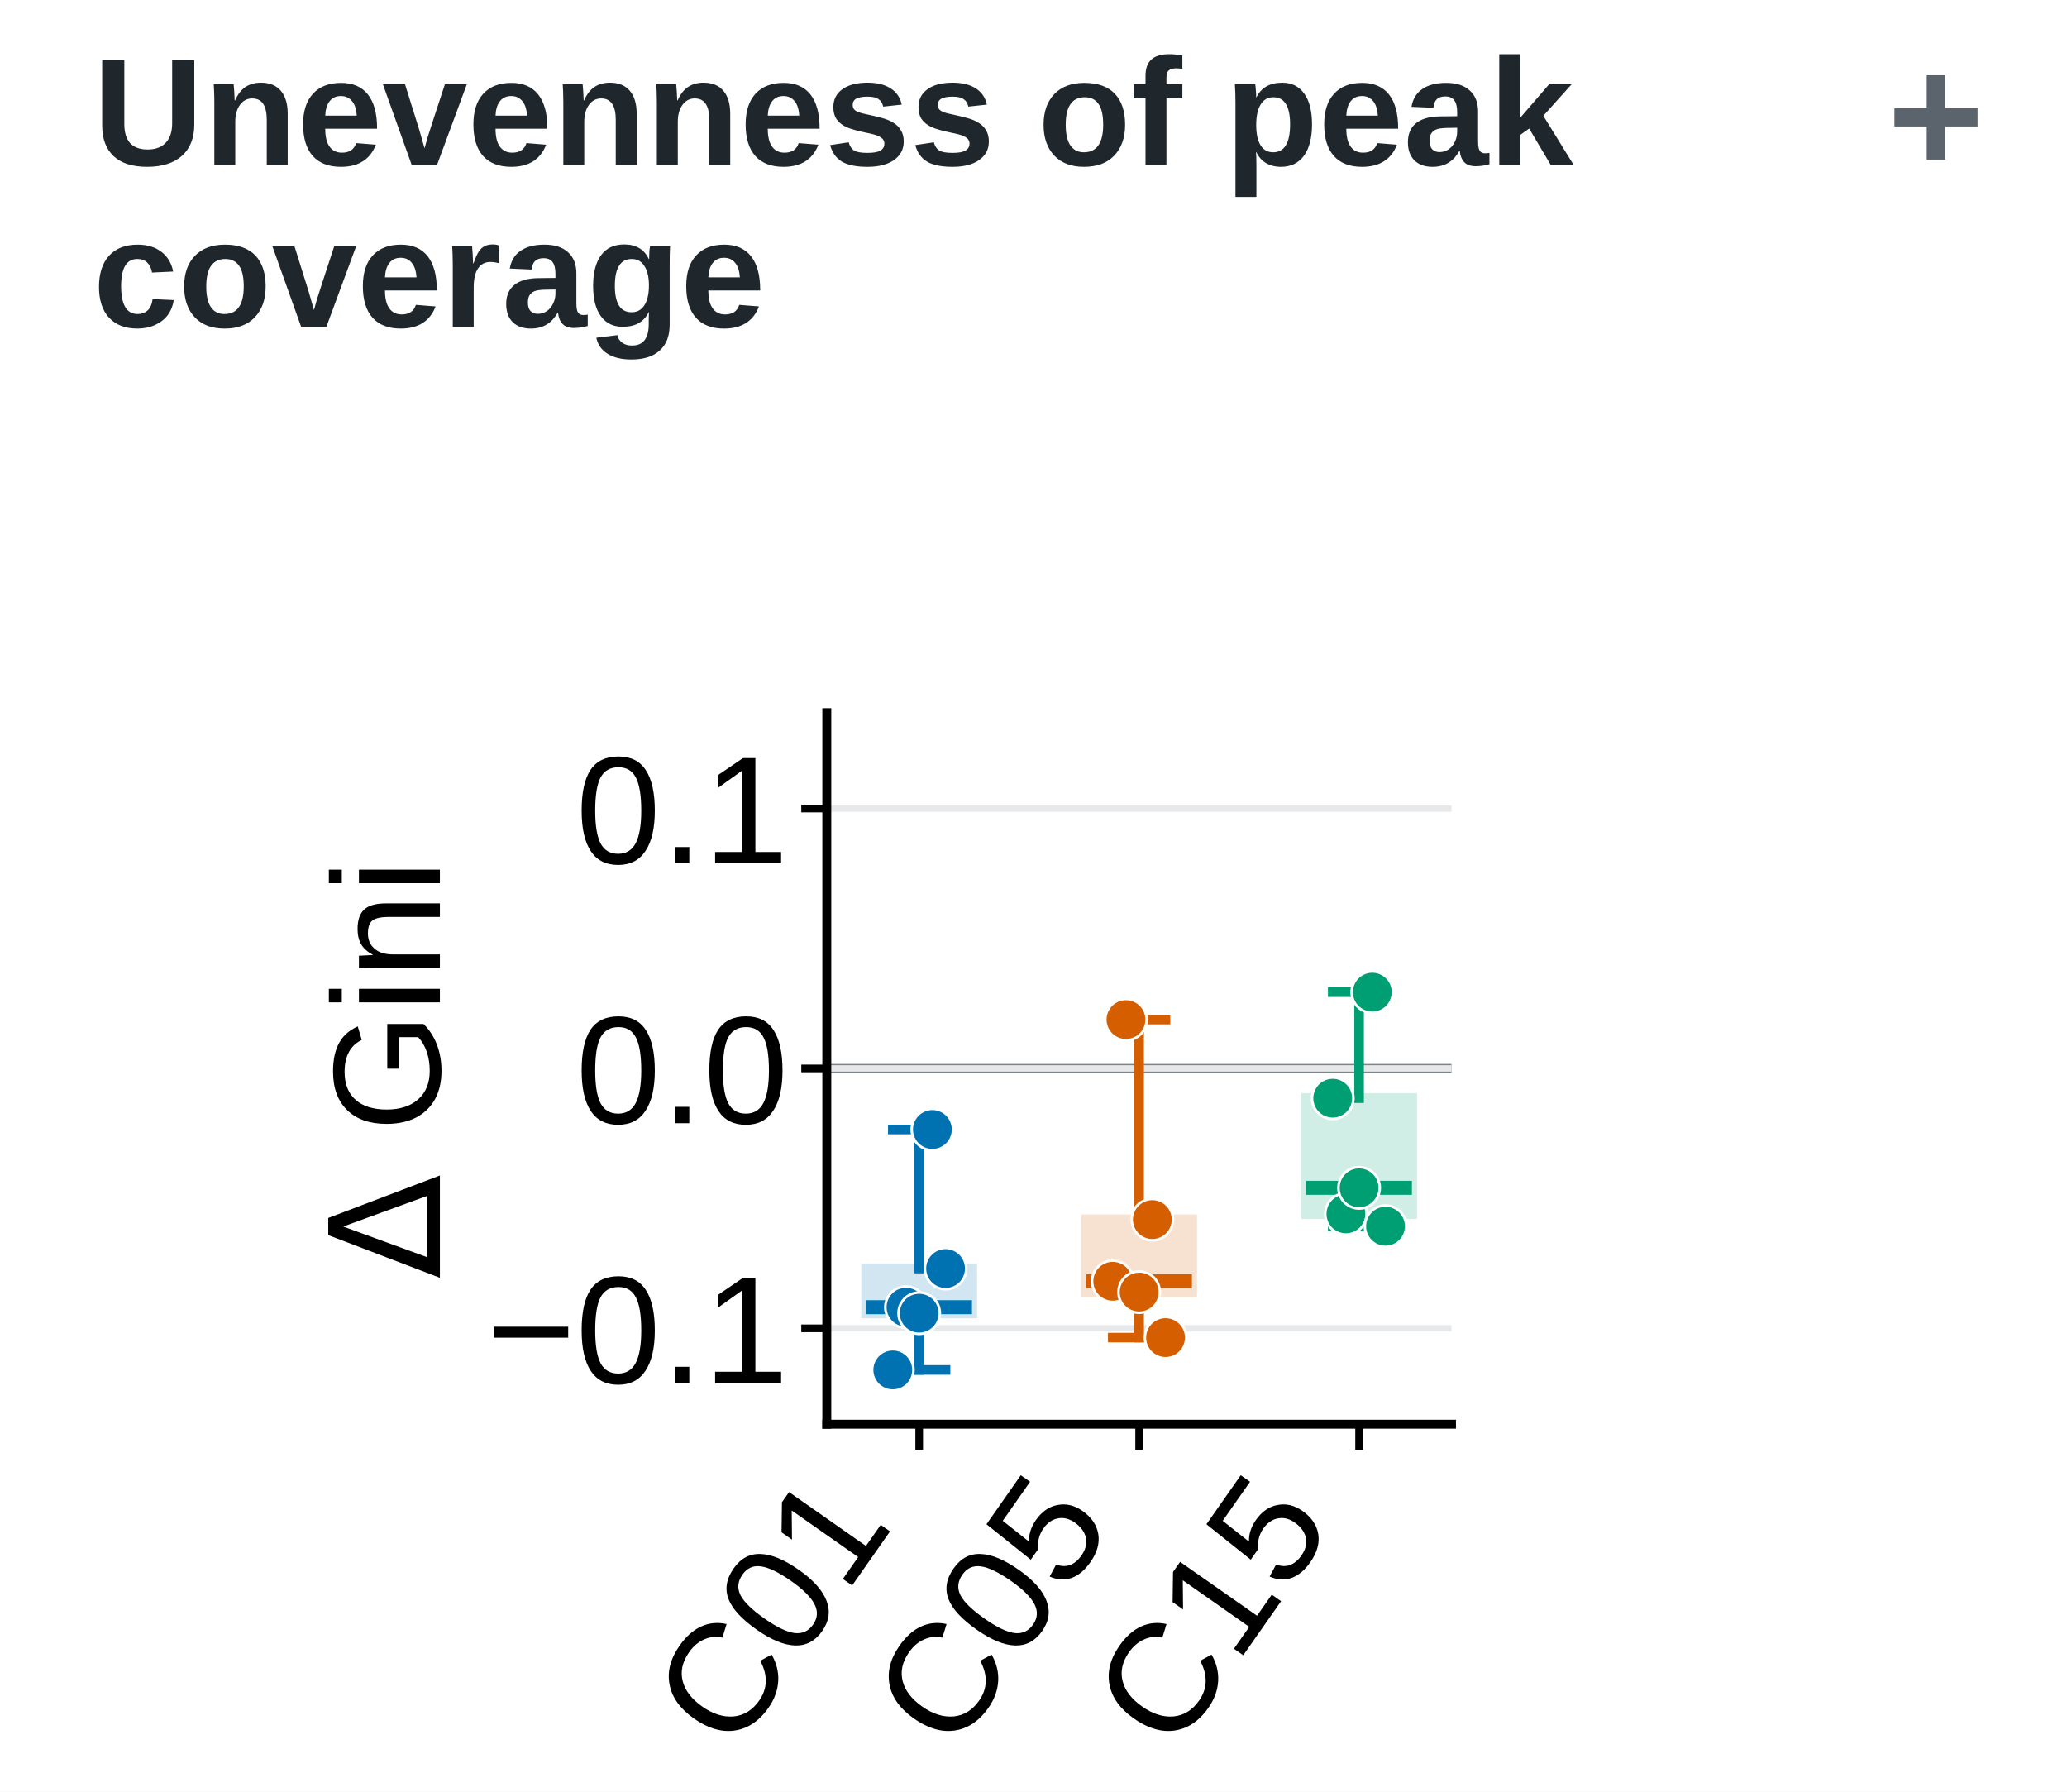
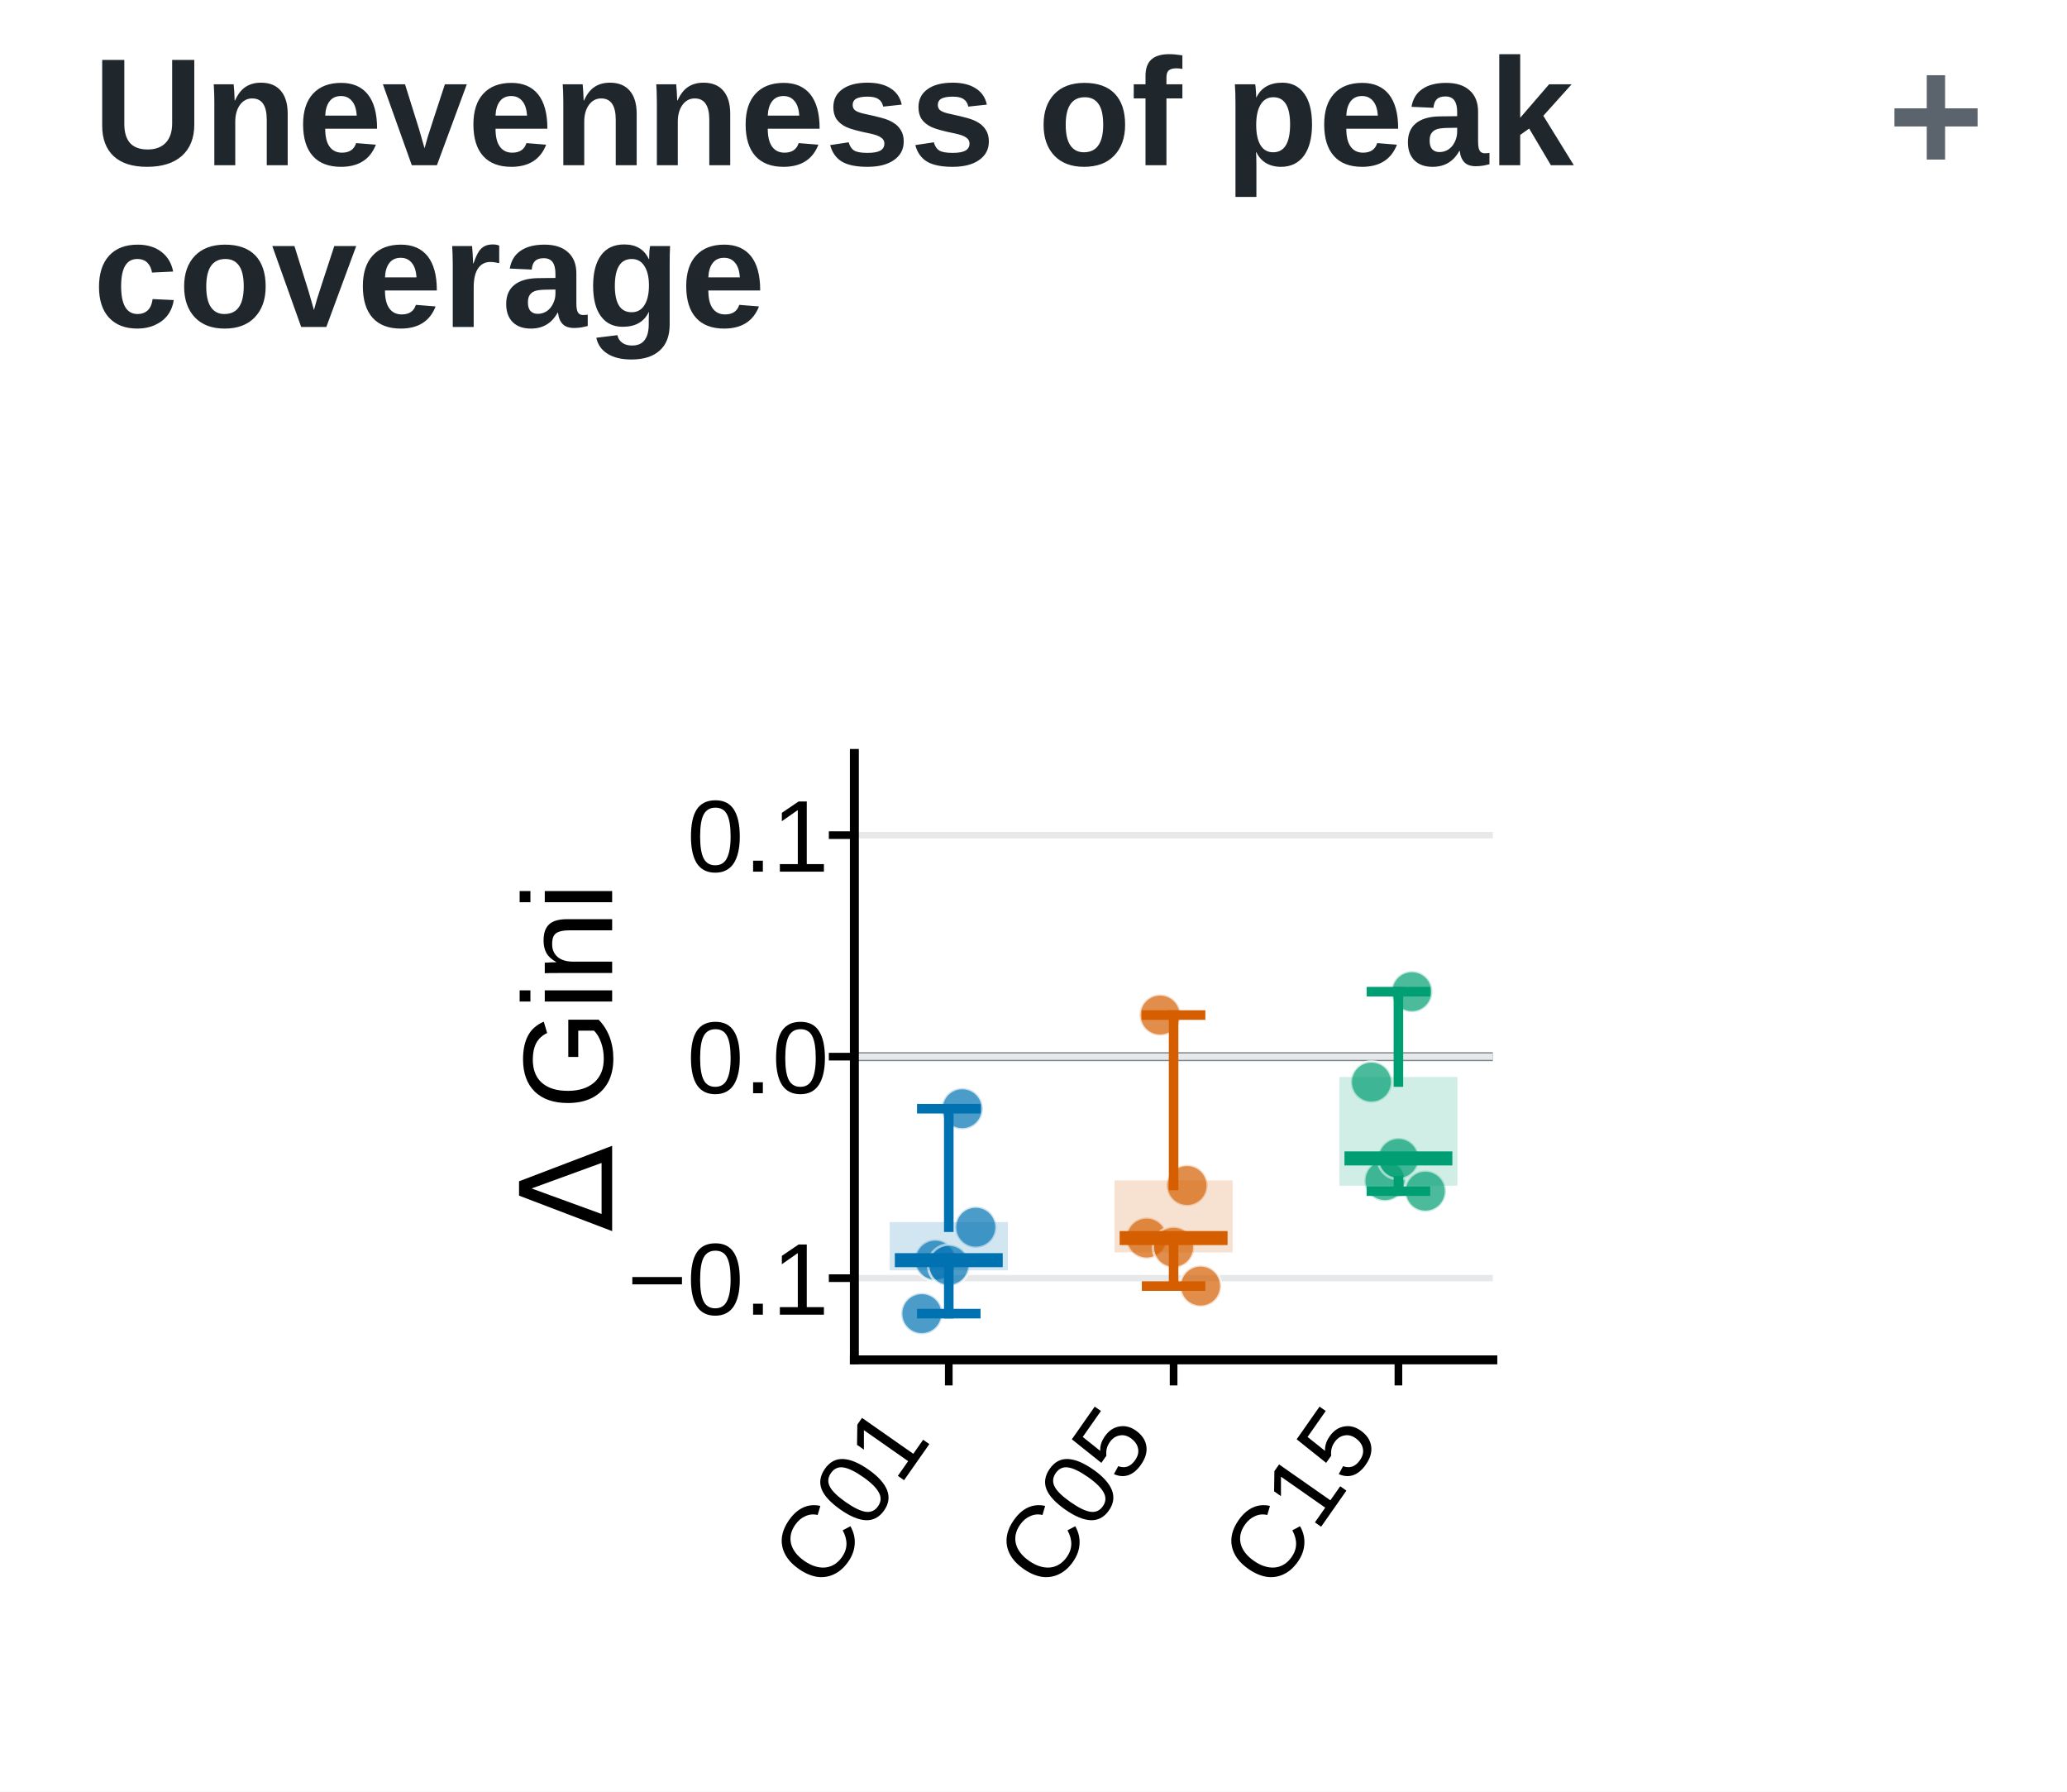
<svg xmlns="http://www.w3.org/2000/svg" xmlns:xlink="http://www.w3.org/1999/xlink" width="162pt" height="140.4pt" viewBox="0 0 162 140.4" version="1.1">
  <defs>
    <style type="text/css">*{stroke-linejoin: round; stroke-linecap: butt}</style>
  </defs>
  <g id="figure_1">
    <g id="patch_1">
      <path d="M 0 140.4 L 162 140.4 L 162 0 L 0 0 z " style="fill: #ffffff" />
    </g>
    <g id="axes_1">
      <g id="patch_2">
-         <path d="M 64.8 111.6 L 113.76 111.6 L 113.76 55.843 L 64.8 55.843 z " style="fill: #ffffff" />
+         <path d="M 66.96 106.56 L 117 106.56 L 117 59.04 L 66.96 59.04 z " style="fill: #ffffff" />
      </g>
      <g id="line2d_1">
-         <path d="M 64.8 83.722 L 113.76 83.722 " clip-path="url(#p81a2403ec0)" style="fill: none; stroke: #7d858a; stroke-width: 0.7; stroke-linecap: square" />
+         <path d="M 66.96 82.8 L 117 82.8 " clip-path="url(#pd6833d526d)" style="fill: none; stroke: #7d858a; stroke-width: 0.7; stroke-linecap: square" />
      </g>
      <g id="matplotlib.axis_1">
        <g id="xtick_1">
          <g id="line2d_2">
            <defs>
              <path id="m8e8d9a8fae" d="M 0 0 L 0 2 " style="stroke: #000000; stroke-width: 0.6" />
            </defs>
            <g>
-               <use xlink:href="#m8e8d9a8fae" x="72.041" y="111.6" style="stroke: #000000; stroke-width: 0.6" />
+               <use xlink:href="#m8e8d9a8fae" x="74.36" y="106.56" style="stroke: #000000; stroke-width: 0.6" />
            </g>
          </g>
          <g id="text_1">
-             <text style="font-size: 12px; font-family: 'Arial'" transform="translate(57.46103 137.5582) rotate(-55)">C01</text>
+             <text style="font-size: 8px; font-family: 'Arial'" transform="translate(64.6406 124.8655) rotate(-55)">C01</text>
          </g>
        </g>
        <g id="xtick_2">
          <g id="line2d_3">
            <g>
-               <use xlink:href="#m8e8d9a8fae" x="89.28" y="111.6" style="stroke: #000000; stroke-width: 0.6" />
+               <use xlink:href="#m8e8d9a8fae" x="91.98" y="106.56" style="stroke: #000000; stroke-width: 0.6" />
            </g>
          </g>
          <g id="text_2">
-             <text style="font-size: 12px; font-family: 'Arial'" transform="translate(74.70047 137.5582) rotate(-55)">C05</text>
+             <text style="font-size: 8px; font-family: 'Arial'" transform="translate(82.26031 124.8655) rotate(-55)">C05</text>
          </g>
        </g>
        <g id="xtick_3">
          <g id="line2d_4">
            <g>
-               <use xlink:href="#m8e8d9a8fae" x="106.519" y="111.6" style="stroke: #000000; stroke-width: 0.6" />
+               <use xlink:href="#m8e8d9a8fae" x="109.6" y="106.56" style="stroke: #000000; stroke-width: 0.6" />
            </g>
          </g>
          <g id="text_3">
-             <text style="font-size: 12px; font-family: 'Arial'" transform="translate(91.93991 137.5582) rotate(-55)">C15</text>
+             <text style="font-size: 8px; font-family: 'Arial'" transform="translate(99.88003 124.8655) rotate(-55)">C15</text>
          </g>
        </g>
      </g>
      <g id="matplotlib.axis_2">
        <g id="ytick_1">
          <g id="line2d_5">
-             <path d="M 64.8 104.087 L 113.76 104.087 " clip-path="url(#p81a2403ec0)" style="fill: none; stroke: #e6e8e9; stroke-width: 0.5; stroke-linecap: square" />
+             <path d="M 66.96 100.157 L 117 100.157 " clip-path="url(#pd6833d526d)" style="fill: none; stroke: #e6e8e9; stroke-width: 0.5; stroke-linecap: square" />
          </g>
          <g id="line2d_6">
            <defs>
              <path id="m2e3f482a18" d="M 0 0 L -2 0 " style="stroke: #000000; stroke-width: 0.6" />
            </defs>
            <g>
-               <use xlink:href="#m2e3f482a18" x="64.8" y="104.087" style="stroke: #000000; stroke-width: 0.6" />
+               <use xlink:href="#m2e3f482a18" x="66.96" y="100.157" style="stroke: #000000; stroke-width: 0.6" />
            </g>
          </g>
          <g id="text_4">
-             <text style="font-size: 12px; font-family: 'Arial'; text-anchor: end" x="61.8" y="108.382" transform="rotate(-0 61.8 108.382)">−0.1</text>
+             <text style="font-size: 8px; font-family: 'Arial'; text-anchor: end" x="64.96" y="103.02" transform="rotate(-0 64.96 103.0202)">−0.1</text>
          </g>
        </g>
        <g id="ytick_2">
          <g id="line2d_7">
-             <path d="M 64.8 83.722 L 113.76 83.722 " clip-path="url(#p81a2403ec0)" style="fill: none; stroke: #e6e8e9; stroke-width: 0.5; stroke-linecap: square" />
+             <path d="M 66.96 82.8 L 117 82.8 " clip-path="url(#pd6833d526d)" style="fill: none; stroke: #e6e8e9; stroke-width: 0.5; stroke-linecap: square" />
          </g>
          <g id="line2d_8">
            <g>
-               <use xlink:href="#m2e3f482a18" x="64.8" y="83.722" style="stroke: #000000; stroke-width: 0.6" />
+               <use xlink:href="#m2e3f482a18" x="66.96" y="82.8" style="stroke: #000000; stroke-width: 0.6" />
            </g>
          </g>
          <g id="text_5">
-             <text style="font-size: 12px; font-family: 'Arial'; text-anchor: end" x="61.8" y="88.016" transform="rotate(-0 61.8 88.01629)">0.0</text>
+             <text style="font-size: 8px; font-family: 'Arial'; text-anchor: end" x="64.96" y="85.663" transform="rotate(-0 64.96 85.66312)">0.0</text>
          </g>
        </g>
        <g id="ytick_3">
          <g id="line2d_9">
-             <path d="M 64.8 63.356 L 113.76 63.356 " clip-path="url(#p81a2403ec0)" style="fill: none; stroke: #e6e8e9; stroke-width: 0.5; stroke-linecap: square" />
+             <path d="M 66.96 65.443 L 117 65.443 " clip-path="url(#pd6833d526d)" style="fill: none; stroke: #e6e8e9; stroke-width: 0.5; stroke-linecap: square" />
          </g>
          <g id="line2d_10">
            <g>
-               <use xlink:href="#m2e3f482a18" x="64.8" y="63.356" style="stroke: #000000; stroke-width: 0.6" />
+               <use xlink:href="#m2e3f482a18" x="66.96" y="65.443" style="stroke: #000000; stroke-width: 0.6" />
            </g>
          </g>
          <g id="text_6">
-             <text style="font-size: 12px; font-family: 'Arial'; text-anchor: end" x="61.8" y="67.651" transform="rotate(-0 61.8 67.65062)">0.1</text>
+             <text style="font-size: 8px; font-family: 'Arial'; text-anchor: end" x="64.96" y="68.306" transform="rotate(-0 64.96 68.30602)">0.1</text>
          </g>
        </g>
        <g id="text_7">
-           <g transform="translate(34.72625 100.2216) rotate(-90)">
+           <g transform="translate(48.68 96.55) rotate(-90)">
            <text>
-               <tspan x="0" y="-0.25" style="font-size: 12px; font-family: 'DejaVu Sans'">Δ</tspan>
-               <tspan x="8.209" y="-0.25" style="font-size: 12px; font-family: 'Arial'"> </tspan>
-               <tspan x="11.543" y="-0.25" style="font-size: 12px; font-family: 'Arial'">G</tspan>
-               <tspan x="20.877" y="-0.25" style="font-size: 12px; font-family: 'Arial'">i</tspan>
-               <tspan x="23.543" y="-0.25" style="font-size: 12px; font-family: 'Arial'">n</tspan>
-               <tspan x="30.217" y="-0.25" style="font-size: 12px; font-family: 'Arial'">i</tspan>
+               <tspan x="0" y="-0.703" style="font-size: 10px; font-family: 'DejaVu Sans'">Δ</tspan>
+               <tspan x="6.841" y="-0.703" style="font-size: 10px; font-family: 'Arial'"> </tspan>
+               <tspan x="9.619" y="-0.703" style="font-size: 10px; font-family: 'Arial'">G</tspan>
+               <tspan x="17.397" y="-0.703" style="font-size: 10px; font-family: 'Arial'">i</tspan>
+               <tspan x="19.619" y="-0.703" style="font-size: 10px; font-family: 'Arial'">n</tspan>
+               <tspan x="25.181" y="-0.703" style="font-size: 10px; font-family: 'Arial'">i</tspan>
            </text>
          </g>
        </g>
-       </g>
-       <g id="patch_3">
-         <path d="M 67.903 102.902 L 76.178 102.902 L 76.178 99.403 L 67.903 99.403 L 67.903 102.902 z " clip-path="url(#p81a2403ec0)" style="fill: #0072b2; opacity: 0.18; stroke: #0072b2; stroke-width: 0.8; stroke-linejoin: miter" />
-       </g>
-       <g id="line2d_11">
-         <path d="M 72.041 102.902 L 72.041 107.347 " clip-path="url(#p81a2403ec0)" style="fill: none; stroke: #0072b2; stroke-width: 0.75; stroke-linecap: square" />
-       </g>
-       <g id="line2d_12">
-         <path d="M 72.041 99.403 L 72.041 88.508 " clip-path="url(#p81a2403ec0)" style="fill: none; stroke: #0072b2; stroke-width: 0.75; stroke-linecap: square" />
-       </g>
-       <g id="line2d_13">
-         <path d="M 69.972 107.347 L 74.109 107.347 " clip-path="url(#p81a2403ec0)" style="fill: none; stroke: #0072b2; stroke-width: 0.75; stroke-linecap: square" />
-       </g>
-       <g id="line2d_14">
-         <path d="M 69.972 88.508 L 74.109 88.508 " clip-path="url(#p81a2403ec0)" style="fill: none; stroke: #0072b2; stroke-width: 0.75; stroke-linecap: square" />
-       </g>
-       <g id="patch_4">
-         <path d="M 85.143 101.247 L 93.417 101.247 L 93.417 95.567 L 85.143 95.567 L 85.143 101.247 z " clip-path="url(#p81a2403ec0)" style="fill: #d55e00; opacity: 0.18; stroke: #d55e00; stroke-width: 0.8; stroke-linejoin: miter" />
-       </g>
-       <g id="line2d_15">
-         <path d="M 89.28 101.247 L 89.28 104.814 " clip-path="url(#p81a2403ec0)" style="fill: none; stroke: #d55e00; stroke-width: 0.75; stroke-linecap: square" />
-       </g>
-       <g id="line2d_16">
-         <path d="M 89.28 95.567 L 89.28 79.895 " clip-path="url(#p81a2403ec0)" style="fill: none; stroke: #d55e00; stroke-width: 0.75; stroke-linecap: square" />
-       </g>
-       <g id="line2d_17">
-         <path d="M 87.211 104.814 L 91.349 104.814 " clip-path="url(#p81a2403ec0)" style="fill: none; stroke: #d55e00; stroke-width: 0.75; stroke-linecap: square" />
-       </g>
-       <g id="line2d_18">
-         <path d="M 87.211 79.895 L 91.349 79.895 " clip-path="url(#p81a2403ec0)" style="fill: none; stroke: #d55e00; stroke-width: 0.75; stroke-linecap: square" />
-       </g>
-       <g id="patch_5">
-         <path d="M 102.382 95.12 L 110.657 95.12 L 110.657 86.057 L 102.382 86.057 L 102.382 95.12 z " clip-path="url(#p81a2403ec0)" style="fill: #009e73; opacity: 0.18; stroke: #009e73; stroke-width: 0.8; stroke-linejoin: miter" />
-       </g>
-       <g id="line2d_19">
-         <path d="M 106.519 95.12 L 106.519 96.088 " clip-path="url(#p81a2403ec0)" style="fill: none; stroke: #009e73; stroke-width: 0.75; stroke-linecap: square" />
-       </g>
-       <g id="line2d_20">
-         <path d="M 106.519 86.057 L 106.519 77.746 " clip-path="url(#p81a2403ec0)" style="fill: none; stroke: #009e73; stroke-width: 0.75; stroke-linecap: square" />
-       </g>
-       <g id="line2d_21">
-         <path d="M 104.451 96.088 L 108.588 96.088 " clip-path="url(#p81a2403ec0)" style="fill: none; stroke: #009e73; stroke-width: 0.75; stroke-linecap: square" />
-       </g>
-       <g id="line2d_22">
-         <path d="M 104.451 77.746 L 108.588 77.746 " clip-path="url(#p81a2403ec0)" style="fill: none; stroke: #009e73; stroke-width: 0.75; stroke-linecap: square" />
-       </g>
-       <g id="line2d_23">
-         <path d="M 67.903 102.431 L 76.178 102.431 " clip-path="url(#p81a2403ec0)" style="fill: none; stroke: #0072b2; stroke-width: 1.1" />
-       </g>
-       <g id="line2d_24">
-         <path d="M 85.143 100.401 L 93.417 100.401 " clip-path="url(#p81a2403ec0)" style="fill: none; stroke: #d55e00; stroke-width: 1.1" />
-       </g>
-       <g id="line2d_25">
-         <path d="M 102.382 93.079 L 110.657 93.079 " clip-path="url(#p81a2403ec0)" style="fill: none; stroke: #009e73; stroke-width: 1.1" />
-       </g>
-       <g id="patch_6">
-         <path d="M 64.8 111.6 L 64.8 55.843 " style="fill: none; stroke: #000000; stroke-width: 0.7; stroke-linejoin: miter; stroke-linecap: square" />
-       </g>
-       <g id="patch_7">
-         <path d="M 64.8 111.6 L 113.76 111.6 " style="fill: none; stroke: #000000; stroke-width: 0.7; stroke-linejoin: miter; stroke-linecap: square" />
      </g>
      <g id="PathCollection_1">
        <defs>
-           <path id="m5e7a2a0da0" d="M 0 1.62 C 0.43 1.62 0.842 1.449 1.146 1.146 C 1.449 0.842 1.62 0.43 1.62 0 C 1.62 -0.43 1.449 -0.842 1.146 -1.146 C 0.842 -1.449 0.43 -1.62 0 -1.62 C -0.43 -1.62 -0.842 -1.449 -1.146 -1.146 C -1.449 -0.842 -1.62 -0.43 -1.62 0 C -1.62 0.43 -1.449 0.842 -1.146 1.146 C -0.842 1.449 -0.43 1.62 0 1.62 z " style="stroke: #ffffff; stroke-width: 0.2" />
+           <path id="md582424cbe" d="M 0 1.62 C 0.43 1.62 0.842 1.449 1.146 1.146 C 1.449 0.842 1.62 0.43 1.62 0 C 1.62 -0.43 1.449 -0.842 1.146 -1.146 C 0.842 -1.449 0.43 -1.62 0 -1.62 C -0.43 -1.62 -0.842 -1.449 -1.146 -1.146 C -1.449 -0.842 -1.62 -0.43 -1.62 0 C -1.62 0.43 -1.449 0.842 -1.146 1.146 C -0.842 1.449 -0.43 1.62 0 1.62 z " style="stroke: #ffffff; stroke-opacity: 0.7; stroke-width: 0.2" />
        </defs>
-         <g clip-path="url(#p81a2403ec0)">
-           <use xlink:href="#m5e7a2a0da0" x="69.972" y="107.347" style="fill: #0072b2; stroke: #ffffff; stroke-width: 0.2" />
-           <use xlink:href="#m5e7a2a0da0" x="71.006" y="102.431" style="fill: #0072b2; stroke: #ffffff; stroke-width: 0.2" />
-           <use xlink:href="#m5e7a2a0da0" x="72.041" y="102.902" style="fill: #0072b2; stroke: #ffffff; stroke-width: 0.2" />
-           <use xlink:href="#m5e7a2a0da0" x="73.075" y="88.508" style="fill: #0072b2; stroke: #ffffff; stroke-width: 0.2" />
-           <use xlink:href="#m5e7a2a0da0" x="74.109" y="99.403" style="fill: #0072b2; stroke: #ffffff; stroke-width: 0.2" />
+         <g clip-path="url(#pd6833d526d)">
+           <use xlink:href="#md582424cbe" x="72.246" y="102.936" style="fill: #0072b2; fill-opacity: 0.7; stroke: #ffffff; stroke-opacity: 0.7; stroke-width: 0.2" />
+           <use xlink:href="#md582424cbe" x="73.303" y="98.746" style="fill: #0072b2; fill-opacity: 0.7; stroke: #ffffff; stroke-opacity: 0.7; stroke-width: 0.2" />
+           <use xlink:href="#md582424cbe" x="74.36" y="99.147" style="fill: #0072b2; fill-opacity: 0.7; stroke: #ffffff; stroke-opacity: 0.7; stroke-width: 0.2" />
+           <use xlink:href="#md582424cbe" x="75.417" y="86.879" style="fill: #0072b2; fill-opacity: 0.7; stroke: #ffffff; stroke-opacity: 0.7; stroke-width: 0.2" />
+           <use xlink:href="#md582424cbe" x="76.475" y="96.165" style="fill: #0072b2; fill-opacity: 0.7; stroke: #ffffff; stroke-opacity: 0.7; stroke-width: 0.2" />
        </g>
      </g>
      <g id="PathCollection_2">
        <defs>
-           <path id="m7c93157acc" d="M 0 1.62 C 0.43 1.62 0.842 1.449 1.146 1.146 C 1.449 0.842 1.62 0.43 1.62 0 C 1.62 -0.43 1.449 -0.842 1.146 -1.146 C 0.842 -1.449 0.43 -1.62 0 -1.62 C -0.43 -1.62 -0.842 -1.449 -1.146 -1.146 C -1.449 -0.842 -1.62 -0.43 -1.62 0 C -1.62 0.43 -1.449 0.842 -1.146 1.146 C -0.842 1.449 -0.43 1.62 0 1.62 z " style="stroke: #ffffff; stroke-width: 0.2" />
+           <path id="m32584ed796" d="M 0 1.62 C 0.43 1.62 0.842 1.449 1.146 1.146 C 1.449 0.842 1.62 0.43 1.62 0 C 1.62 -0.43 1.449 -0.842 1.146 -1.146 C 0.842 -1.449 0.43 -1.62 0 -1.62 C -0.43 -1.62 -0.842 -1.449 -1.146 -1.146 C -1.449 -0.842 -1.62 -0.43 -1.62 0 C -1.62 0.43 -1.449 0.842 -1.146 1.146 C -0.842 1.449 -0.43 1.62 0 1.62 z " style="stroke: #ffffff; stroke-opacity: 0.7; stroke-width: 0.2" />
        </defs>
-         <g clip-path="url(#p81a2403ec0)">
-           <use xlink:href="#m7c93157acc" x="87.211" y="100.401" style="fill: #d55e00; stroke: #ffffff; stroke-width: 0.2" />
-           <use xlink:href="#m7c93157acc" x="88.246" y="79.895" style="fill: #d55e00; stroke: #ffffff; stroke-width: 0.2" />
-           <use xlink:href="#m7c93157acc" x="89.28" y="101.247" style="fill: #d55e00; stroke: #ffffff; stroke-width: 0.2" />
-           <use xlink:href="#m7c93157acc" x="90.314" y="95.567" style="fill: #d55e00; stroke: #ffffff; stroke-width: 0.2" />
-           <use xlink:href="#m7c93157acc" x="91.349" y="104.814" style="fill: #d55e00; stroke: #ffffff; stroke-width: 0.2" />
+         <g clip-path="url(#pd6833d526d)">
+           <use xlink:href="#m32584ed796" x="89.866" y="97.015" style="fill: #d55e00; fill-opacity: 0.7; stroke: #ffffff; stroke-opacity: 0.7; stroke-width: 0.2" />
+           <use xlink:href="#m32584ed796" x="90.923" y="79.539" style="fill: #d55e00; fill-opacity: 0.7; stroke: #ffffff; stroke-opacity: 0.7; stroke-width: 0.2" />
+           <use xlink:href="#m32584ed796" x="91.98" y="97.737" style="fill: #d55e00; fill-opacity: 0.7; stroke: #ffffff; stroke-opacity: 0.7; stroke-width: 0.2" />
+           <use xlink:href="#m32584ed796" x="93.037" y="92.895" style="fill: #d55e00; fill-opacity: 0.7; stroke: #ffffff; stroke-opacity: 0.7; stroke-width: 0.2" />
+           <use xlink:href="#m32584ed796" x="94.094" y="100.777" style="fill: #d55e00; fill-opacity: 0.7; stroke: #ffffff; stroke-opacity: 0.7; stroke-width: 0.2" />
        </g>
      </g>
      <g id="PathCollection_3">
        <defs>
-           <path id="mf26314e9b7" d="M 0 1.62 C 0.43 1.62 0.842 1.449 1.146 1.146 C 1.449 0.842 1.62 0.43 1.62 0 C 1.62 -0.43 1.449 -0.842 1.146 -1.146 C 0.842 -1.449 0.43 -1.62 0 -1.62 C -0.43 -1.62 -0.842 -1.449 -1.146 -1.146 C -1.449 -0.842 -1.62 -0.43 -1.62 0 C -1.62 0.43 -1.449 0.842 -1.146 1.146 C -0.842 1.449 -0.43 1.62 0 1.62 z " style="stroke: #ffffff; stroke-width: 0.2" />
+           <path id="mbeb117c654" d="M 0 1.62 C 0.43 1.62 0.842 1.449 1.146 1.146 C 1.449 0.842 1.62 0.43 1.62 0 C 1.62 -0.43 1.449 -0.842 1.146 -1.146 C 0.842 -1.449 0.43 -1.62 0 -1.62 C -0.43 -1.62 -0.842 -1.449 -1.146 -1.146 C -1.449 -0.842 -1.62 -0.43 -1.62 0 C -1.62 0.43 -1.449 0.842 -1.146 1.146 C -0.842 1.449 -0.43 1.62 0 1.62 z " style="stroke: #ffffff; stroke-opacity: 0.7; stroke-width: 0.2" />
        </defs>
-         <g clip-path="url(#p81a2403ec0)">
-           <use xlink:href="#mf26314e9b7" x="104.451" y="86.057" style="fill: #009e73; stroke: #ffffff; stroke-width: 0.2" />
-           <use xlink:href="#mf26314e9b7" x="105.485" y="95.12" style="fill: #009e73; stroke: #ffffff; stroke-width: 0.2" />
-           <use xlink:href="#mf26314e9b7" x="106.519" y="93.079" style="fill: #009e73; stroke: #ffffff; stroke-width: 0.2" />
-           <use xlink:href="#mf26314e9b7" x="107.554" y="77.746" style="fill: #009e73; stroke: #ffffff; stroke-width: 0.2" />
-           <use xlink:href="#mf26314e9b7" x="108.588" y="96.088" style="fill: #009e73; stroke: #ffffff; stroke-width: 0.2" />
-         </g>
+         <g clip-path="url(#pd6833d526d)">
+           <use xlink:href="#mbeb117c654" x="107.485" y="84.791" style="fill: #009e73; fill-opacity: 0.7; stroke: #ffffff; stroke-opacity: 0.7; stroke-width: 0.2" />
+           <use xlink:href="#mbeb117c654" x="108.543" y="92.515" style="fill: #009e73; fill-opacity: 0.7; stroke: #ffffff; stroke-opacity: 0.7; stroke-width: 0.2" />
+           <use xlink:href="#mbeb117c654" x="109.6" y="90.775" style="fill: #009e73; fill-opacity: 0.7; stroke: #ffffff; stroke-opacity: 0.7; stroke-width: 0.2" />
+           <use xlink:href="#mbeb117c654" x="110.657" y="77.707" style="fill: #009e73; fill-opacity: 0.7; stroke: #ffffff; stroke-opacity: 0.7; stroke-width: 0.2" />
+           <use xlink:href="#mbeb117c654" x="111.714" y="93.34" style="fill: #009e73; fill-opacity: 0.7; stroke: #ffffff; stroke-opacity: 0.7; stroke-width: 0.2" />
+         </g>
+       </g>
+       <g id="patch_3">
+         <path d="M 66.96 106.56 L 66.96 59.04 " style="fill: none; stroke: #000000; stroke-width: 0.7; stroke-linejoin: miter; stroke-linecap: square" />
+       </g>
+       <g id="patch_4">
+         <path d="M 66.96 106.56 L 117 106.56 " style="fill: none; stroke: #000000; stroke-width: 0.7; stroke-linejoin: miter; stroke-linecap: square" />
+       </g>
+       <g id="patch_5">
+         <path d="M 70.132 99.147 L 78.589 99.147 L 78.589 96.165 L 70.132 96.165 L 70.132 99.147 z " clip-path="url(#pd6833d526d)" style="fill: #0072b2; opacity: 0.18; stroke: #0072b2; stroke-width: 0.8; stroke-linejoin: miter" />
+       </g>
+       <g id="patch_6">
+         <path d="M 87.751 97.737 L 96.209 97.737 L 96.209 92.895 L 87.751 92.895 L 87.751 97.737 z " clip-path="url(#pd6833d526d)" style="fill: #d55e00; opacity: 0.18; stroke: #d55e00; stroke-width: 0.8; stroke-linejoin: miter" />
+       </g>
+       <g id="patch_7">
+         <path d="M 105.371 92.515 L 113.828 92.515 L 113.828 84.791 L 105.371 84.791 L 105.371 92.515 z " clip-path="url(#pd6833d526d)" style="fill: #009e73; opacity: 0.18; stroke: #009e73; stroke-width: 0.8; stroke-linejoin: miter" />
+       </g>
+       <g id="line2d_11">
+         <path d="M 74.36 99.147 L 74.36 102.936 " clip-path="url(#pd6833d526d)" style="fill: none; stroke: #0072b2; stroke-width: 0.75; stroke-linecap: square" />
+       </g>
+       <g id="line2d_12">
+         <path d="M 74.36 96.165 L 74.36 86.879 " clip-path="url(#pd6833d526d)" style="fill: none; stroke: #0072b2; stroke-width: 0.75; stroke-linecap: square" />
+       </g>
+       <g id="line2d_13">
+         <path d="M 72.246 102.936 L 76.475 102.936 " clip-path="url(#pd6833d526d)" style="fill: none; stroke: #0072b2; stroke-width: 0.75; stroke-linecap: square" />
+       </g>
+       <g id="line2d_14">
+         <path d="M 72.246 86.879 L 76.475 86.879 " clip-path="url(#pd6833d526d)" style="fill: none; stroke: #0072b2; stroke-width: 0.75; stroke-linecap: square" />
+       </g>
+       <g id="line2d_15">
+         <path d="M 70.132 98.746 L 78.589 98.746 " clip-path="url(#pd6833d526d)" style="fill: none; stroke: #0072b2; stroke-width: 1.1" />
+       </g>
+       <g id="line2d_16">
+         <path d="M 91.98 97.737 L 91.98 100.777 " clip-path="url(#pd6833d526d)" style="fill: none; stroke: #d55e00; stroke-width: 0.75; stroke-linecap: square" />
+       </g>
+       <g id="line2d_17">
+         <path d="M 91.98 92.895 L 91.98 79.539 " clip-path="url(#pd6833d526d)" style="fill: none; stroke: #d55e00; stroke-width: 0.75; stroke-linecap: square" />
+       </g>
+       <g id="line2d_18">
+         <path d="M 89.866 100.777 L 94.094 100.777 " clip-path="url(#pd6833d526d)" style="fill: none; stroke: #d55e00; stroke-width: 0.75; stroke-linecap: square" />
+       </g>
+       <g id="line2d_19">
+         <path d="M 89.866 79.539 L 94.094 79.539 " clip-path="url(#pd6833d526d)" style="fill: none; stroke: #d55e00; stroke-width: 0.75; stroke-linecap: square" />
+       </g>
+       <g id="line2d_20">
+         <path d="M 87.751 97.015 L 96.209 97.015 " clip-path="url(#pd6833d526d)" style="fill: none; stroke: #d55e00; stroke-width: 1.1" />
+       </g>
+       <g id="line2d_21">
+         <path d="M 109.6 92.515 L 109.6 93.34 " clip-path="url(#pd6833d526d)" style="fill: none; stroke: #009e73; stroke-width: 0.75; stroke-linecap: square" />
+       </g>
+       <g id="line2d_22">
+         <path d="M 109.6 84.791 L 109.6 77.707 " clip-path="url(#pd6833d526d)" style="fill: none; stroke: #009e73; stroke-width: 0.75; stroke-linecap: square" />
+       </g>
+       <g id="line2d_23">
+         <path d="M 107.485 93.34 L 111.714 93.34 " clip-path="url(#pd6833d526d)" style="fill: none; stroke: #009e73; stroke-width: 0.75; stroke-linecap: square" />
+       </g>
+       <g id="line2d_24">
+         <path d="M 107.485 77.707 L 111.714 77.707 " clip-path="url(#pd6833d526d)" style="fill: none; stroke: #009e73; stroke-width: 0.75; stroke-linecap: square" />
+       </g>
+       <g id="line2d_25">
+         <path d="M 105.371 90.775 L 113.828 90.775 " clip-path="url(#pd6833d526d)" style="fill: none; stroke: #009e73; stroke-width: 1.1" />
      </g>
    </g>
    <g id="text_8">
      <text style="font-weight: 700; font-size: 12px; font-family: 'Arial'; fill: #20272c" transform="translate(7.29 12.94763)">Unevenness of peak</text>
      <text style="font-weight: 700; font-size: 12px; font-family: 'Arial'; fill: #20272c" transform="translate(7.29 25.623)">coverage</text>
    </g>
    <g id="text_9">
      <text style="font-weight: 700; font-size: 13px; font-family: 'Arial'; text-anchor: end; fill: #5b646c" x="155.52" y="13.517" transform="rotate(-0 155.52 13.51716)">+</text>
    </g>
  </g>
  <defs>
-     <clipPath id="p81a2403ec0">
-       <rect x="64.8" y="55.843" width="48.96" height="55.757" />
+     <clipPath id="pd6833d526d">
+       <rect x="66.96" y="59.04" width="50.04" height="47.52" />
    </clipPath>
  </defs>
</svg>
